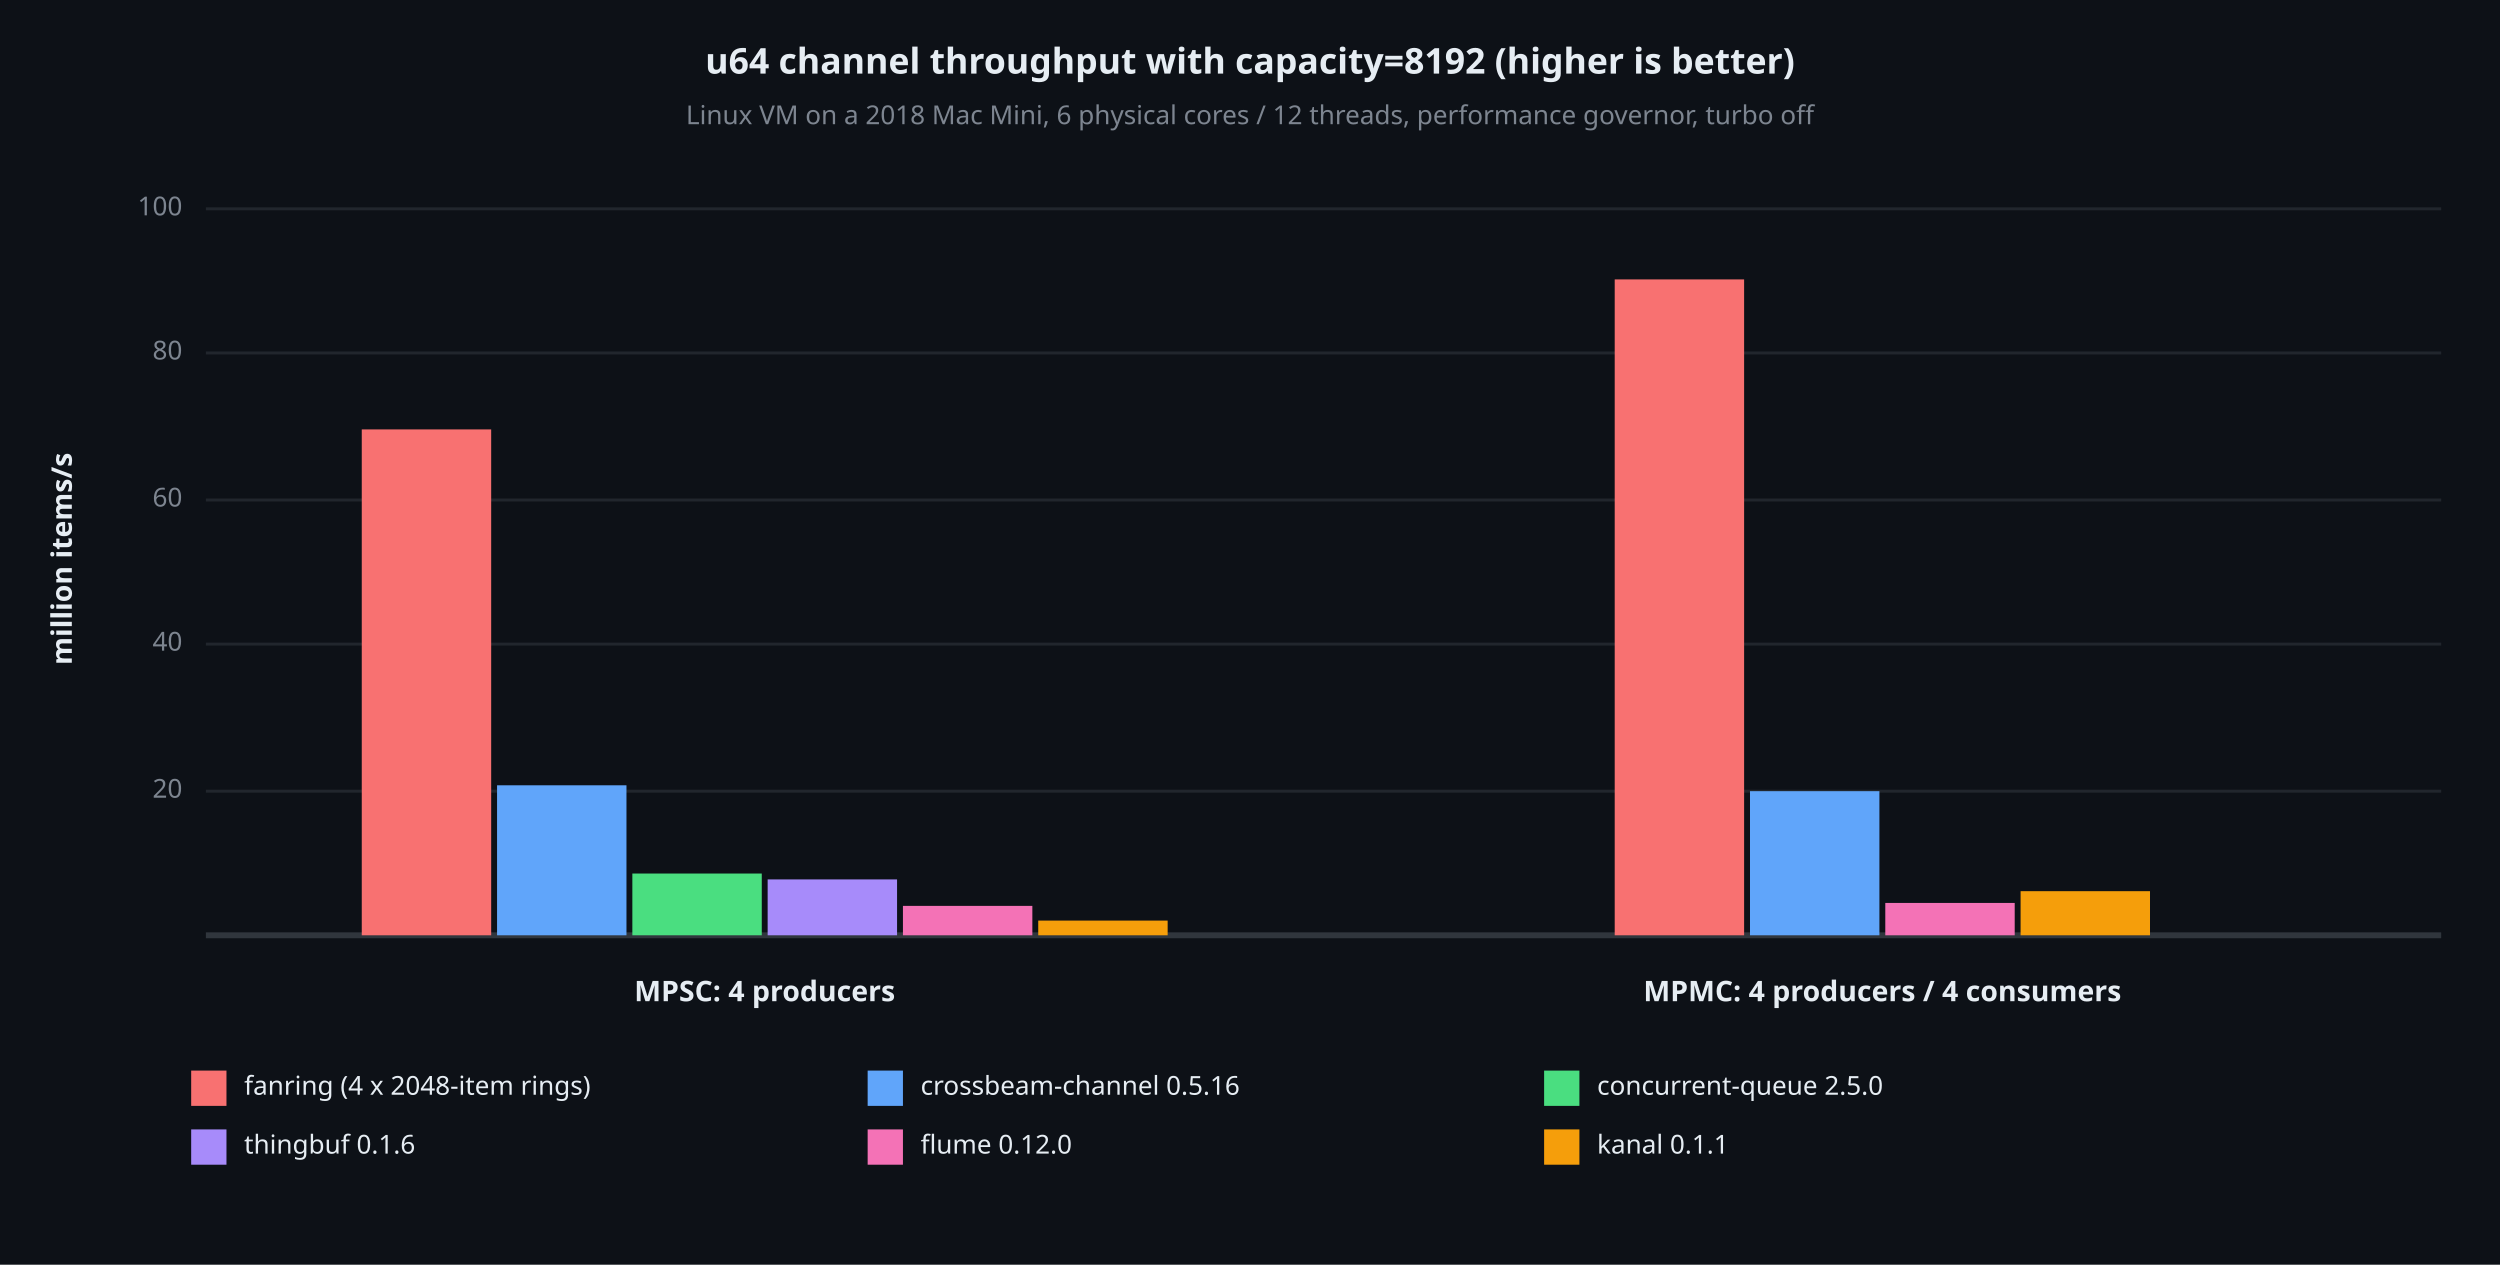
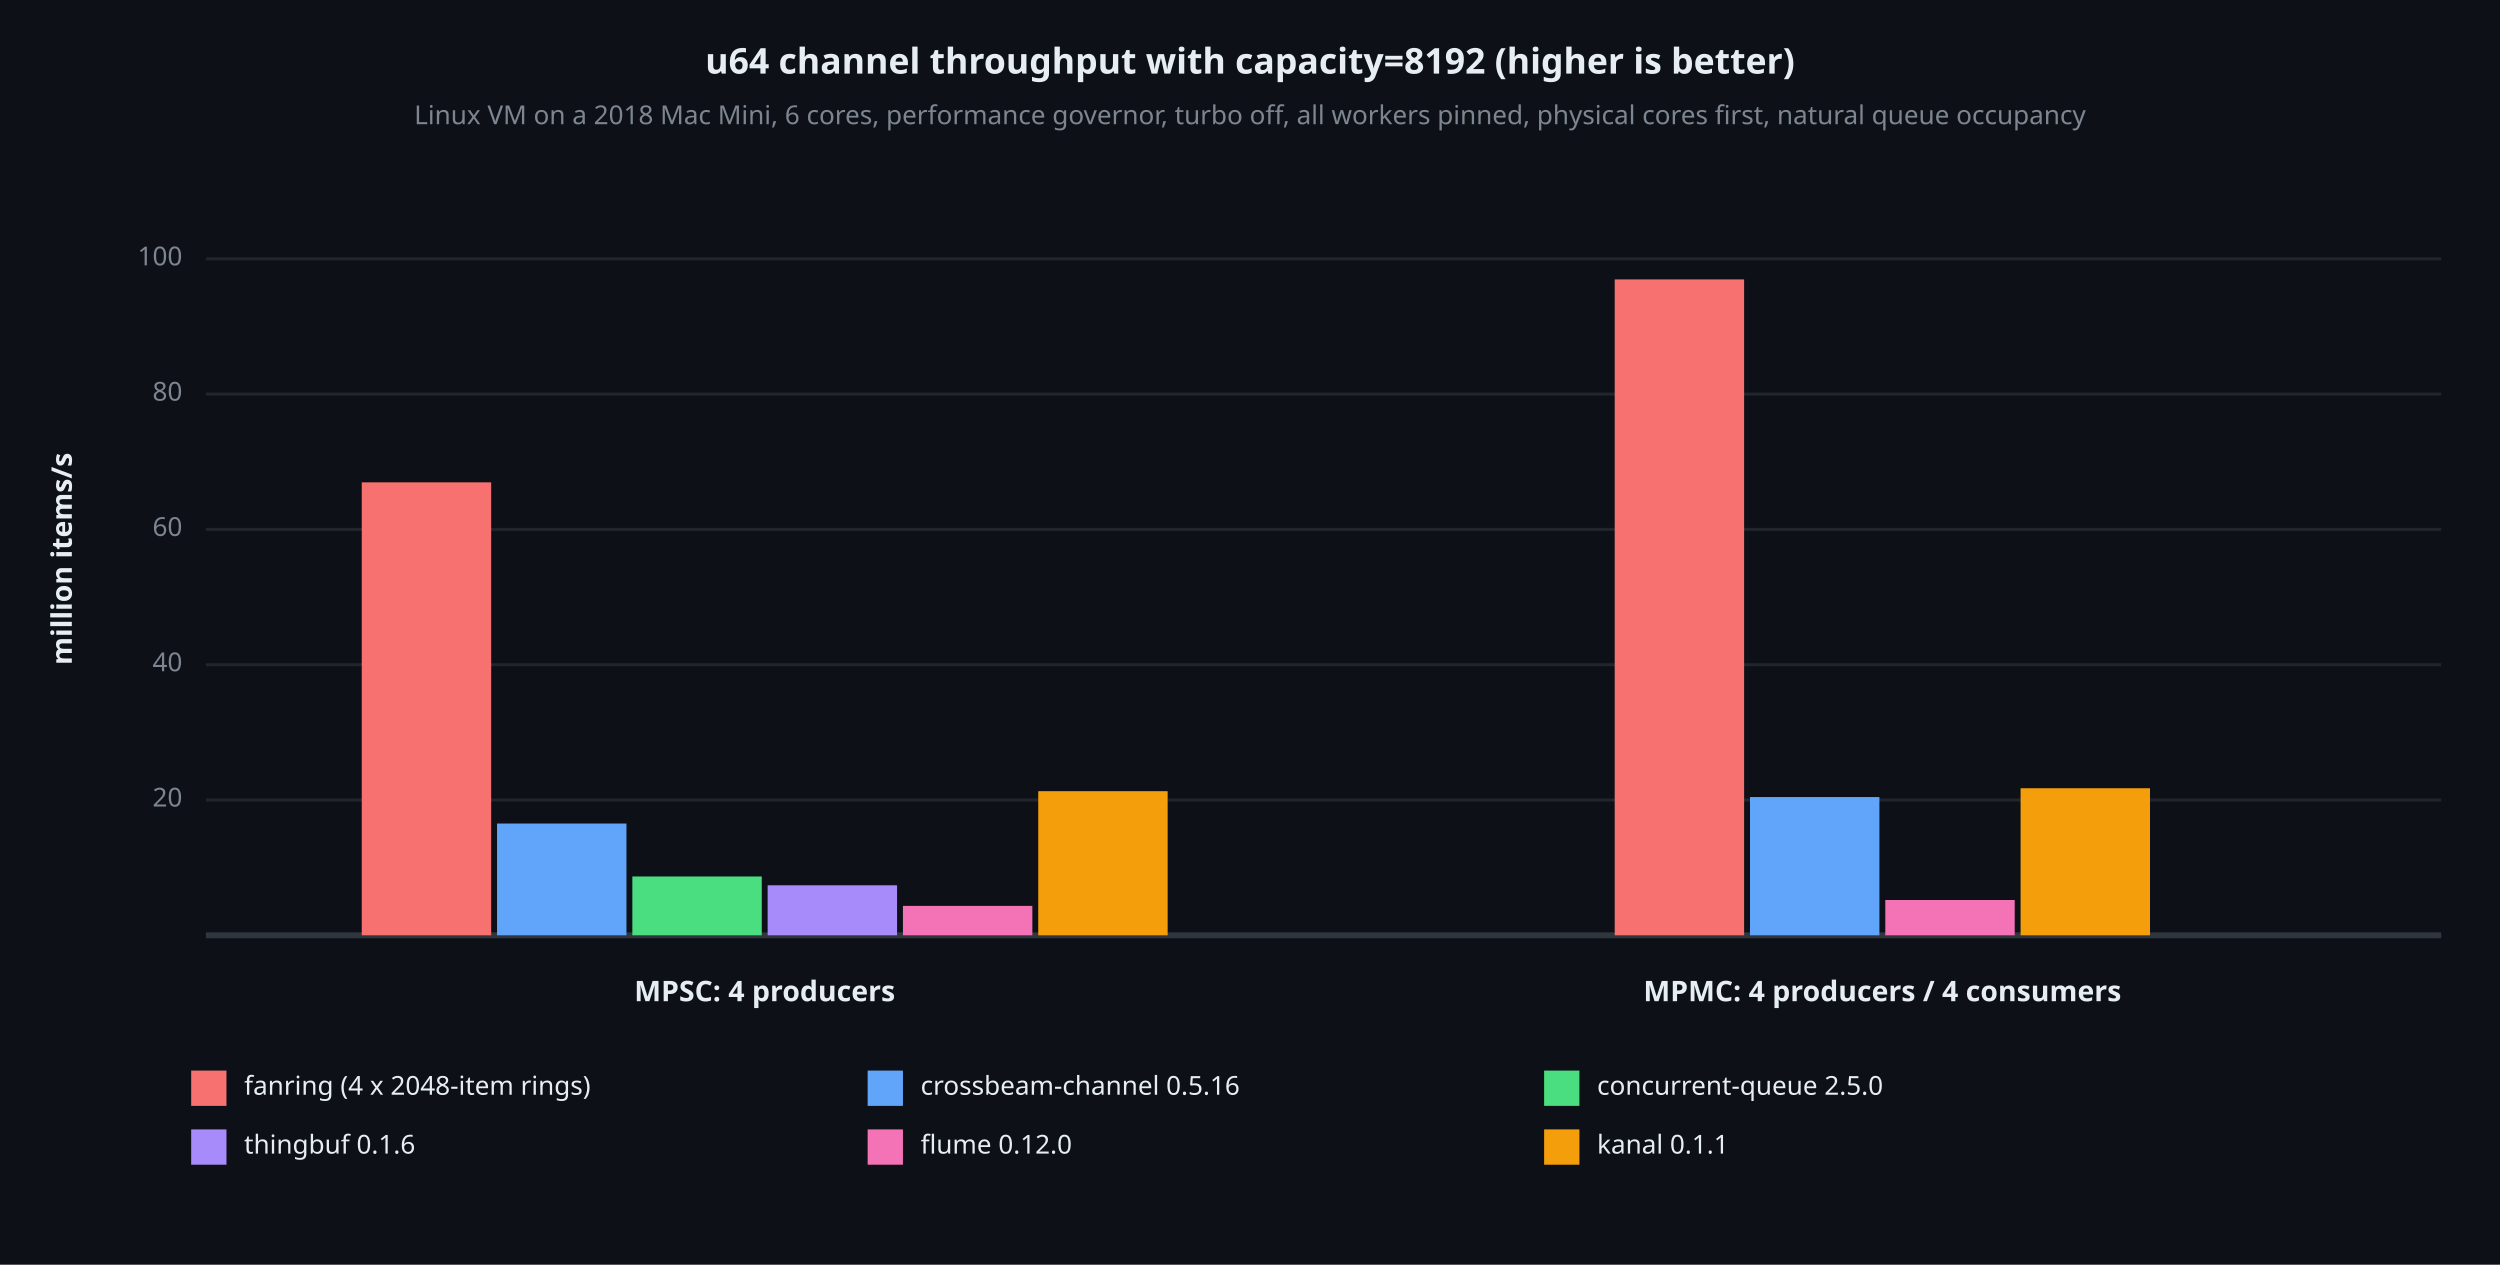
<svg xmlns="http://www.w3.org/2000/svg" viewBox="0 0 850 430" font-family="system-ui, -apple-system, sans-serif">
  <rect x="0" y="0" width="850" height="430" opacity="1" fill="#0D1117" stroke="none" />
  <text x="425" y="22" dy="0.5ex" text-anchor="middle" font-family="sans-serif" font-size="12.097" opacity="1" fill="#E6EDF3" font-weight="bold">
u64 channel throughput with capacity=8192 (higher is better)
</text>
  <text x="425" y="40" dy="0.5ex" text-anchor="middle" font-family="sans-serif" font-size="8.871" opacity="1" fill="#7D8590">
- Linux VM on a 2018 Mac Mini, 6 physical cores / 12 threads, performance governor, turbo off
+ Linux VM on a 2018 Mac Mini, 6 cores, performance governor, turbo off, all workers pinned, physical cores first, natural queue occupancy
</text>
  <text x="22" y="190" dy="0.5ex" text-anchor="middle" font-family="sans-serif" font-size="9.677" opacity="1" fill="#E6EDF3" font-weight="bold" transform="rotate(270, 22, 190)">
million items/s
</text>
-   <polyline fill="none" opacity="1" stroke="#21262D" stroke-width="1" points="70,269 830,269 " />
-   <text x="62" y="269" dy="0.5ex" text-anchor="end" font-family="sans-serif" font-size="8.871" opacity="1" fill="#7D8590">
+   <polyline fill="none" opacity="1" stroke="#21262D" stroke-width="1" points="70,272 830,272 " />
+   <text x="62" y="272" dy="0.5ex" text-anchor="end" font-family="sans-serif" font-size="8.871" opacity="1" fill="#7D8590">
20
</text>
-   <polyline fill="none" opacity="1" stroke="#21262D" stroke-width="1" points="70,219 830,219 " />
-   <text x="62" y="219" dy="0.5ex" text-anchor="end" font-family="sans-serif" font-size="8.871" opacity="1" fill="#7D8590">
+   <polyline fill="none" opacity="1" stroke="#21262D" stroke-width="1" points="70,226 830,226 " />
+   <text x="62" y="226" dy="0.5ex" text-anchor="end" font-family="sans-serif" font-size="8.871" opacity="1" fill="#7D8590">
40
</text>
-   <polyline fill="none" opacity="1" stroke="#21262D" stroke-width="1" points="70,170 830,170 " />
-   <text x="62" y="170" dy="0.5ex" text-anchor="end" font-family="sans-serif" font-size="8.871" opacity="1" fill="#7D8590">
+   <polyline fill="none" opacity="1" stroke="#21262D" stroke-width="1" points="70,180 830,180 " />
+   <text x="62" y="180" dy="0.5ex" text-anchor="end" font-family="sans-serif" font-size="8.871" opacity="1" fill="#7D8590">
60
</text>
-   <polyline fill="none" opacity="1" stroke="#21262D" stroke-width="1" points="70,120 830,120 " />
-   <text x="62" y="120" dy="0.5ex" text-anchor="end" font-family="sans-serif" font-size="8.871" opacity="1" fill="#7D8590">
+   <polyline fill="none" opacity="1" stroke="#21262D" stroke-width="1" points="70,134 830,134 " />
+   <text x="62" y="134" dy="0.5ex" text-anchor="end" font-family="sans-serif" font-size="8.871" opacity="1" fill="#7D8590">
80
</text>
-   <polyline fill="none" opacity="1" stroke="#21262D" stroke-width="1" points="70,71 830,71 " />
-   <text x="62" y="71" dy="0.5ex" text-anchor="end" font-family="sans-serif" font-size="8.871" opacity="1" fill="#7D8590">
+   <polyline fill="none" opacity="1" stroke="#21262D" stroke-width="1" points="70,88 830,88 " />
+   <text x="62" y="88" dy="0.5ex" text-anchor="end" font-family="sans-serif" font-size="8.871" opacity="1" fill="#7D8590">
100
</text>
  <polyline fill="none" opacity="1" stroke="#30363D" stroke-width="2" points="70,318 830,318 " />
-   <rect x="123" y="146" width="44" height="172" opacity="1" fill="#F87171" stroke="none" />
-   <rect x="169" y="267" width="44" height="51" opacity="1" fill="#60A5FA" stroke="none" />
-   <rect x="215" y="297" width="44" height="21" opacity="1" fill="#4ADE80" stroke="none" />
-   <rect x="261" y="299" width="44" height="19" opacity="1" fill="#A78BFA" stroke="none" />
+   <rect x="123" y="164" width="44" height="154" opacity="1" fill="#F87171" stroke="none" />
+   <rect x="169" y="280" width="44" height="38" opacity="1" fill="#60A5FA" stroke="none" />
+   <rect x="215" y="298" width="44" height="20" opacity="1" fill="#4ADE80" stroke="none" />
+   <rect x="261" y="301" width="44" height="17" opacity="1" fill="#A78BFA" stroke="none" />
  <rect x="307" y="308" width="44" height="10" opacity="1" fill="#F472B6" stroke="none" />
-   <rect x="353" y="313" width="44" height="5" opacity="1" fill="#F59E0B" stroke="none" />
+   <rect x="353" y="269" width="44" height="49" opacity="1" fill="#F59E0B" stroke="none" />
  <text x="260" y="338" dy="0.5ex" text-anchor="middle" font-family="sans-serif" font-size="9.677" opacity="1" fill="#E6EDF3" font-weight="bold">
MPSC: 4 producers
</text>
  <rect x="549" y="95" width="44" height="223" opacity="1" fill="#F87171" stroke="none" />
-   <rect x="595" y="269" width="44" height="49" opacity="1" fill="#60A5FA" stroke="none" />
-   <rect x="641" y="307" width="44" height="11" opacity="1" fill="#F472B6" stroke="none" />
-   <rect x="687" y="303" width="44" height="15" opacity="1" fill="#F59E0B" stroke="none" />
+   <rect x="595" y="271" width="44" height="47" opacity="1" fill="#60A5FA" stroke="none" />
+   <rect x="641" y="306" width="44" height="12" opacity="1" fill="#F472B6" stroke="none" />
+   <rect x="687" y="268" width="44" height="50" opacity="1" fill="#F59E0B" stroke="none" />
  <text x="640" y="338" dy="0.5ex" text-anchor="middle" font-family="sans-serif" font-size="9.677" opacity="1" fill="#E6EDF3" font-weight="bold">
MPMC: 4 producers / 4 consumers
</text>
  <rect x="65" y="364" width="12" height="12" opacity="1" fill="#F87171" stroke="none" />
  <text x="83" y="370" dy="0.5ex" text-anchor="start" font-family="sans-serif" font-size="8.871" opacity="1" fill="#E6EDF3">
fanring (4 x 2048-item rings)
</text>
  <rect x="295" y="364" width="12" height="12" opacity="1" fill="#60A5FA" stroke="none" />
  <text x="313" y="370" dy="0.5ex" text-anchor="start" font-family="sans-serif" font-size="8.871" opacity="1" fill="#E6EDF3">
crossbeam-channel 0.5.16
</text>
  <rect x="525" y="364" width="12" height="12" opacity="1" fill="#4ADE80" stroke="none" />
  <text x="543" y="370" dy="0.5ex" text-anchor="start" font-family="sans-serif" font-size="8.871" opacity="1" fill="#E6EDF3">
concurrent-queue 2.5.0
</text>
  <rect x="65" y="384" width="12" height="12" opacity="1" fill="#A78BFA" stroke="none" />
  <text x="83" y="390" dy="0.5ex" text-anchor="start" font-family="sans-serif" font-size="8.871" opacity="1" fill="#E6EDF3">
thingbuf 0.1.6
</text>
  <rect x="295" y="384" width="12" height="12" opacity="1" fill="#F472B6" stroke="none" />
  <text x="313" y="390" dy="0.5ex" text-anchor="start" font-family="sans-serif" font-size="8.871" opacity="1" fill="#E6EDF3">
flume 0.12.0
</text>
  <rect x="525" y="384" width="12" height="12" opacity="1" fill="#F59E0B" stroke="none" />
  <text x="543" y="390" dy="0.5ex" text-anchor="start" font-family="sans-serif" font-size="8.871" opacity="1" fill="#E6EDF3">
kanal 0.1.1
</text>
</svg>
